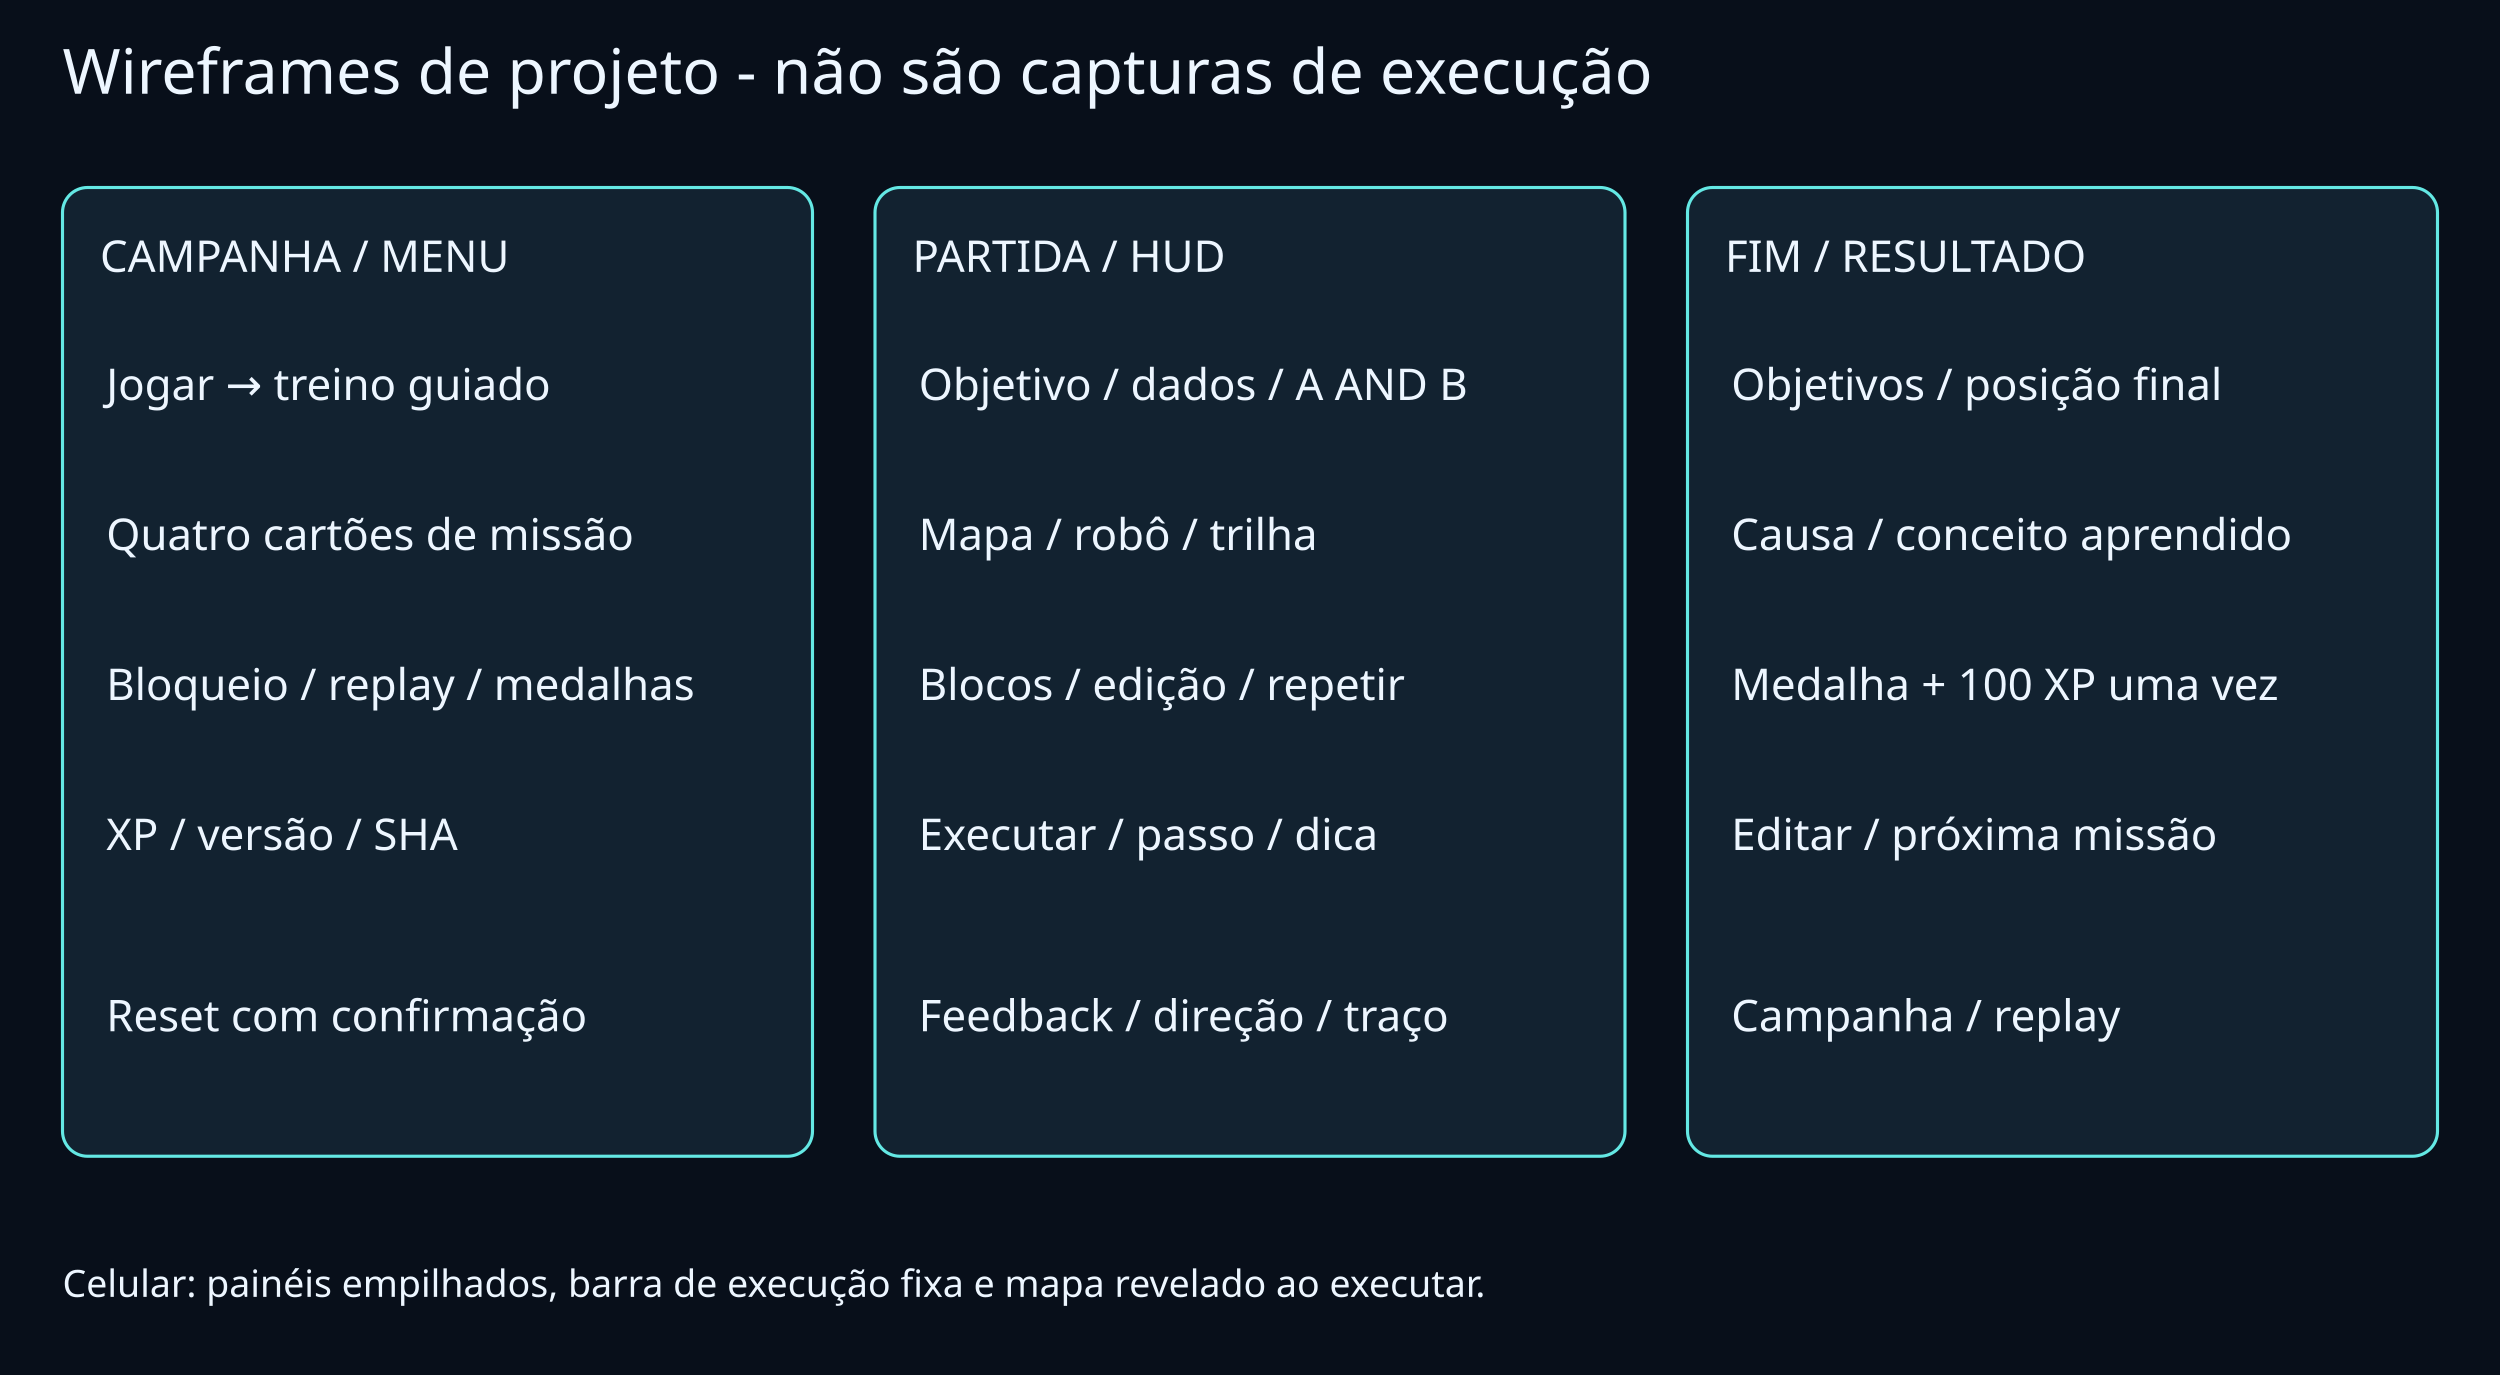
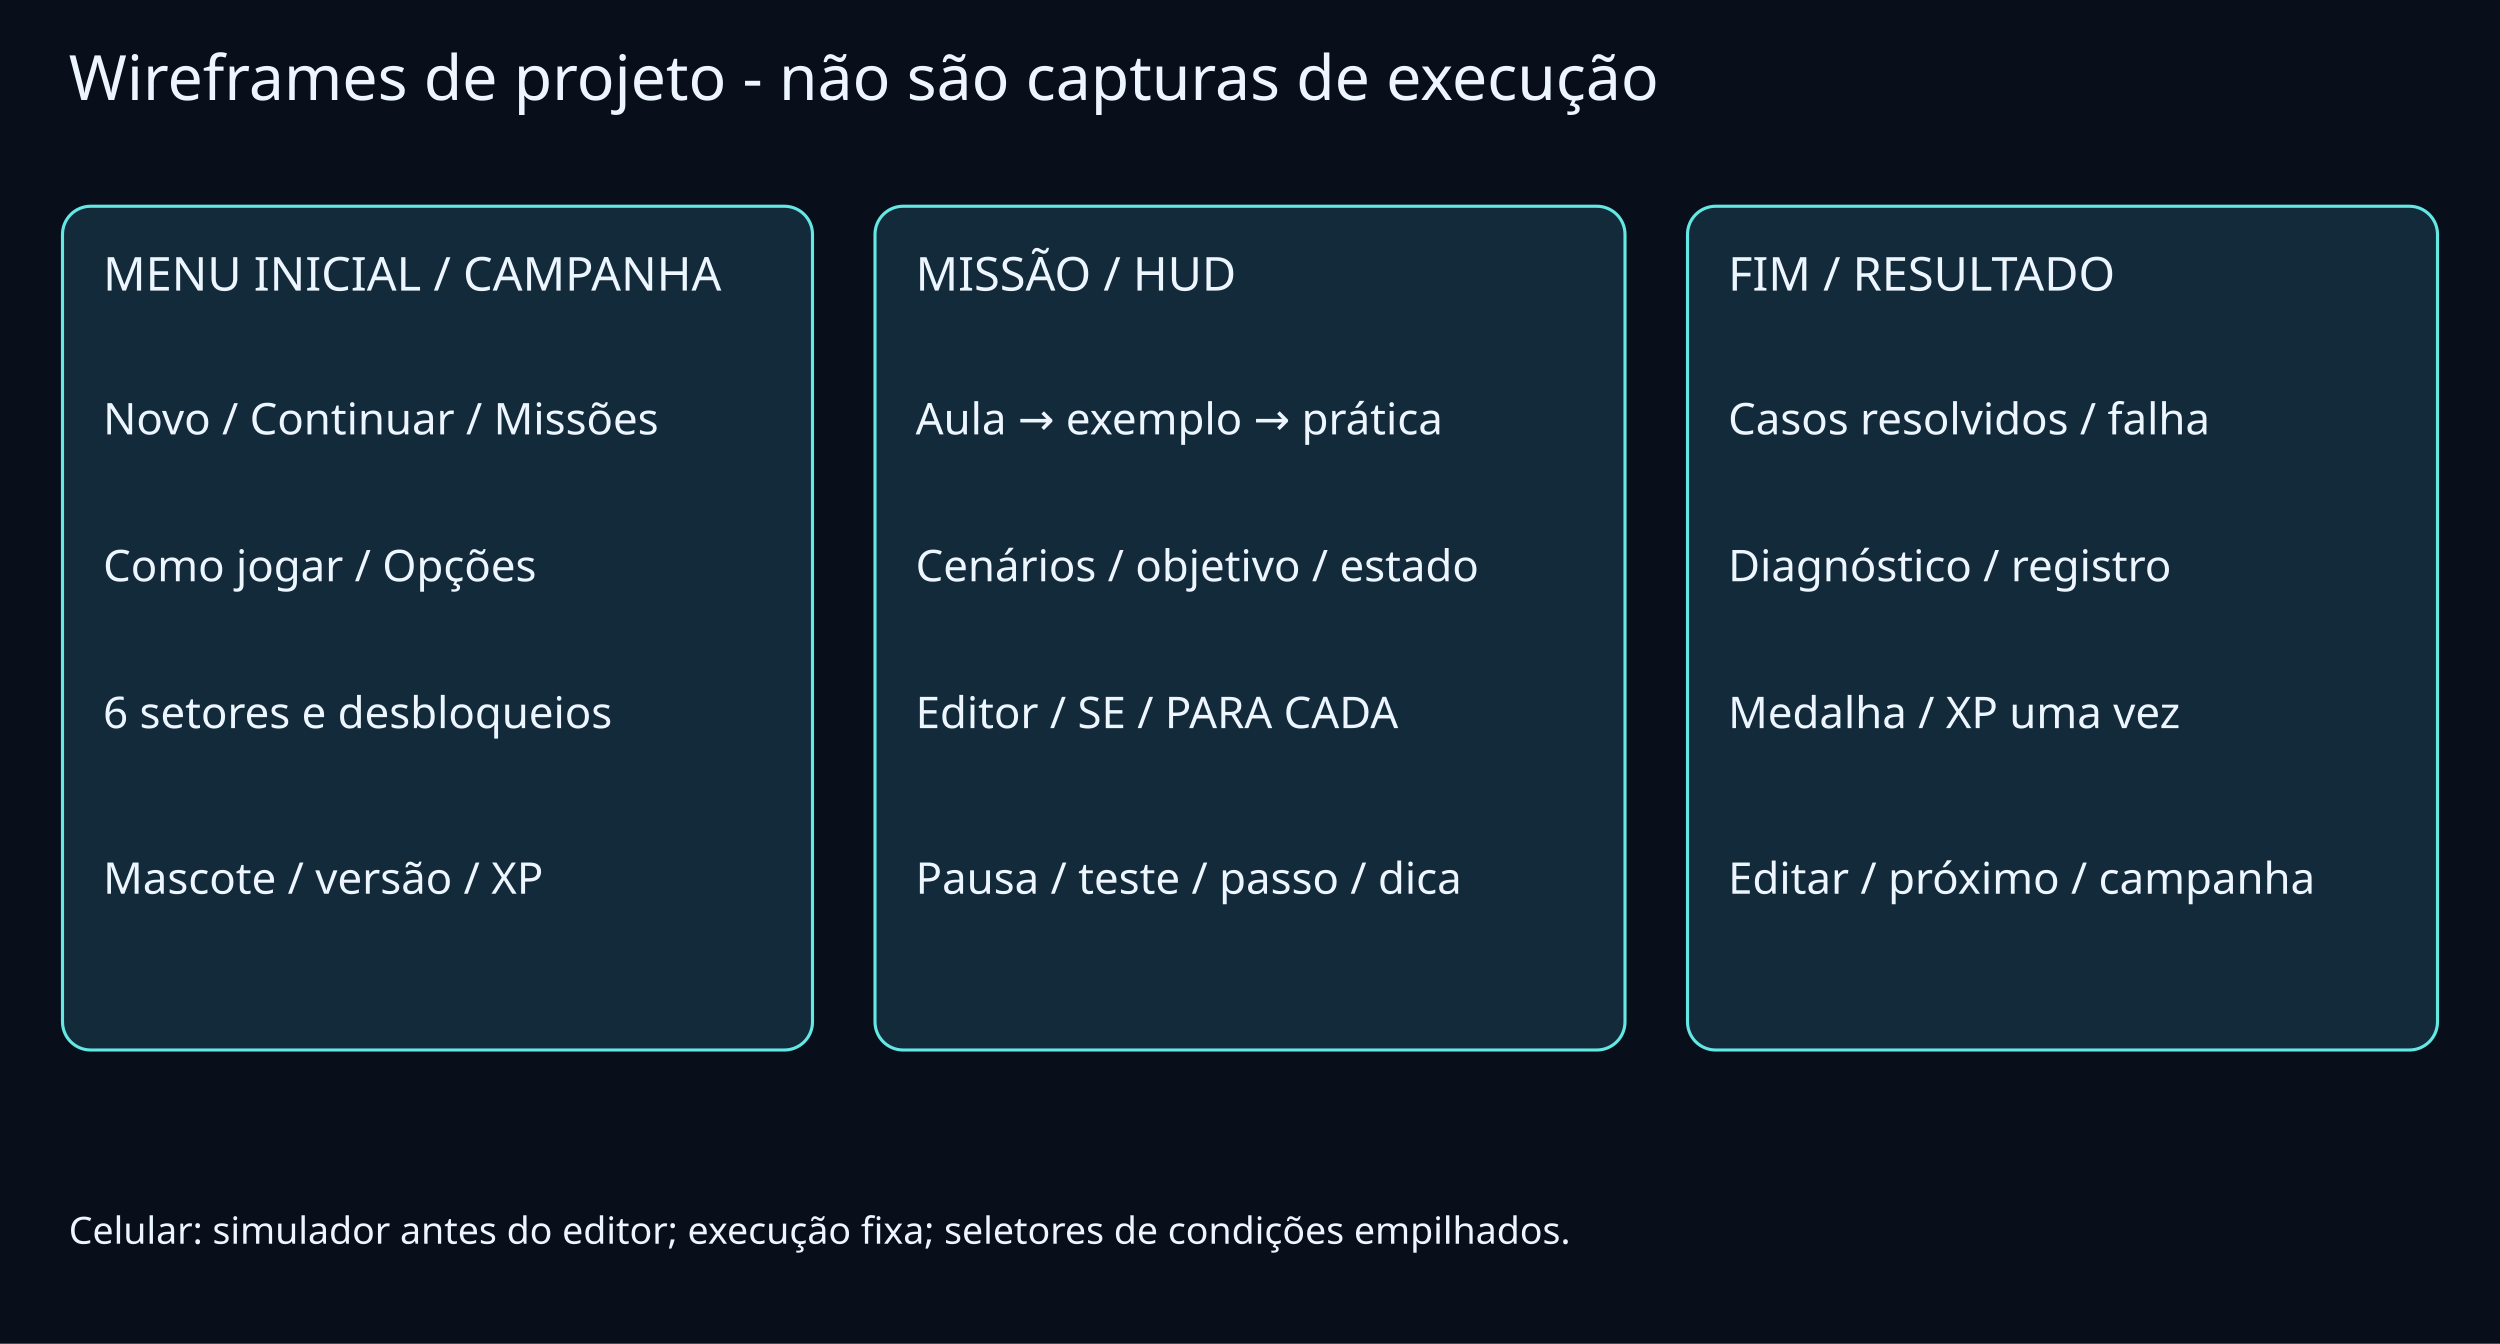
- <svg xmlns="http://www.w3.org/2000/svg" width="800" height="440" viewBox="0 0 800 440">
+ <svg xmlns="http://www.w3.org/2000/svg" width="800" height="430" viewBox="0 0 800 430">
  <rect width="100%" height="100%" fill="#080f1a" />
  <g font-family="sans-serif" fill="#edf6ff">
-     <text x="20" y="30" font-size="20">Wireframes de projeto - não são capturas de execução</text>
-     <rect x="20" y="60" width="240" height="310" rx="8" fill="#122230" stroke="#64e8e4" />
-     <text x="32" y="87" font-size="14">CAMPANHA / MENU</text>
-     <text x="34" y="128" font-size="14">Jogar → treino guiado</text>
-     <text x="34" y="176" font-size="14">Quatro cartões de missão</text>
-     <text x="34" y="224" font-size="14">Bloqueio / replay / medalhas</text>
-     <text x="34" y="272" font-size="14">XP / versão / SHA</text>
-     <text x="34" y="330" font-size="14">Reset com confirmação</text>
-     <rect x="280" y="60" width="240" height="310" rx="8" fill="#122230" stroke="#64e8e4" />
-     <text x="292" y="87" font-size="14">PARTIDA / HUD</text>
-     <text x="294" y="128" font-size="14">Objetivo / dados / A AND B</text>
-     <text x="294" y="176" font-size="14">Mapa / robô / trilha</text>
-     <text x="294" y="224" font-size="14">Blocos / edição / repetir</text>
-     <text x="294" y="272" font-size="14">Executar / passo / dica</text>
-     <text x="294" y="330" font-size="14">Feedback / direção / traço</text>
-     <rect x="540" y="60" width="240" height="310" rx="8" fill="#122230" stroke="#64e8e4" />
-     <text x="552" y="87" font-size="14">FIM / RESULTADO</text>
-     <text x="554" y="128" font-size="14">Objetivos / posição final</text>
-     <text x="554" y="176" font-size="14">Causa / conceito aprendido</text>
-     <text x="554" y="224" font-size="14">Medalha + 100 XP uma vez</text>
-     <text x="554" y="272" font-size="14">Editar / próxima missão</text>
-     <text x="554" y="330" font-size="14">Campanha / replay</text>
-     <text x="20" y="415" font-size="12">Celular: painéis empilhados, barra de execução fixa e mapa revelado ao executar.</text>
+     <text x="22" y="32" font-size="20">Wireframes de projeto - não são capturas de execução</text>
+     <rect x="20" y="66" width="240" height="270" rx="9" fill="#122a3a" stroke="#64e8e4" />
+     <text x="33" y="93" font-size="15">MENU INICIAL / CAMPANHA</text>
+     <text x="33" y="139" font-size="14">Novo / Continuar / Missões</text>
+     <text x="33" y="186" font-size="14">Como jogar / Opções</text>
+     <text x="33" y="233" font-size="14">6 setores e desbloqueios</text>
+     <text x="33" y="286" font-size="14">Mascote / versão / XP</text>
+     <rect x="280" y="66" width="240" height="270" rx="9" fill="#122a3a" stroke="#64e8e4" />
+     <text x="293" y="93" font-size="15">MISSÃO / HUD</text>
+     <text x="293" y="139" font-size="14">Aula → exemplo → prática</text>
+     <text x="293" y="186" font-size="14">Cenários / objetivo / estado</text>
+     <text x="293" y="233" font-size="14">Editor / SE / PARA CADA</text>
+     <text x="293" y="286" font-size="14">Pausa / teste / passo / dica</text>
+     <rect x="540" y="66" width="240" height="270" rx="9" fill="#122a3a" stroke="#64e8e4" />
+     <text x="553" y="93" font-size="15">FIM / RESULTADO</text>
+     <text x="553" y="139" font-size="14">Casos resolvidos / falha</text>
+     <text x="553" y="186" font-size="14">Diagnóstico / registro</text>
+     <text x="553" y="233" font-size="14">Medalha / XP uma vez</text>
+     <text x="553" y="286" font-size="14">Editar / próximo / campanha</text>
+     <text x="22" y="398" font-size="12">Celular: simulador antes do editor; execução fixa; seletores de condições empilhados.</text>
  </g>
</svg>
